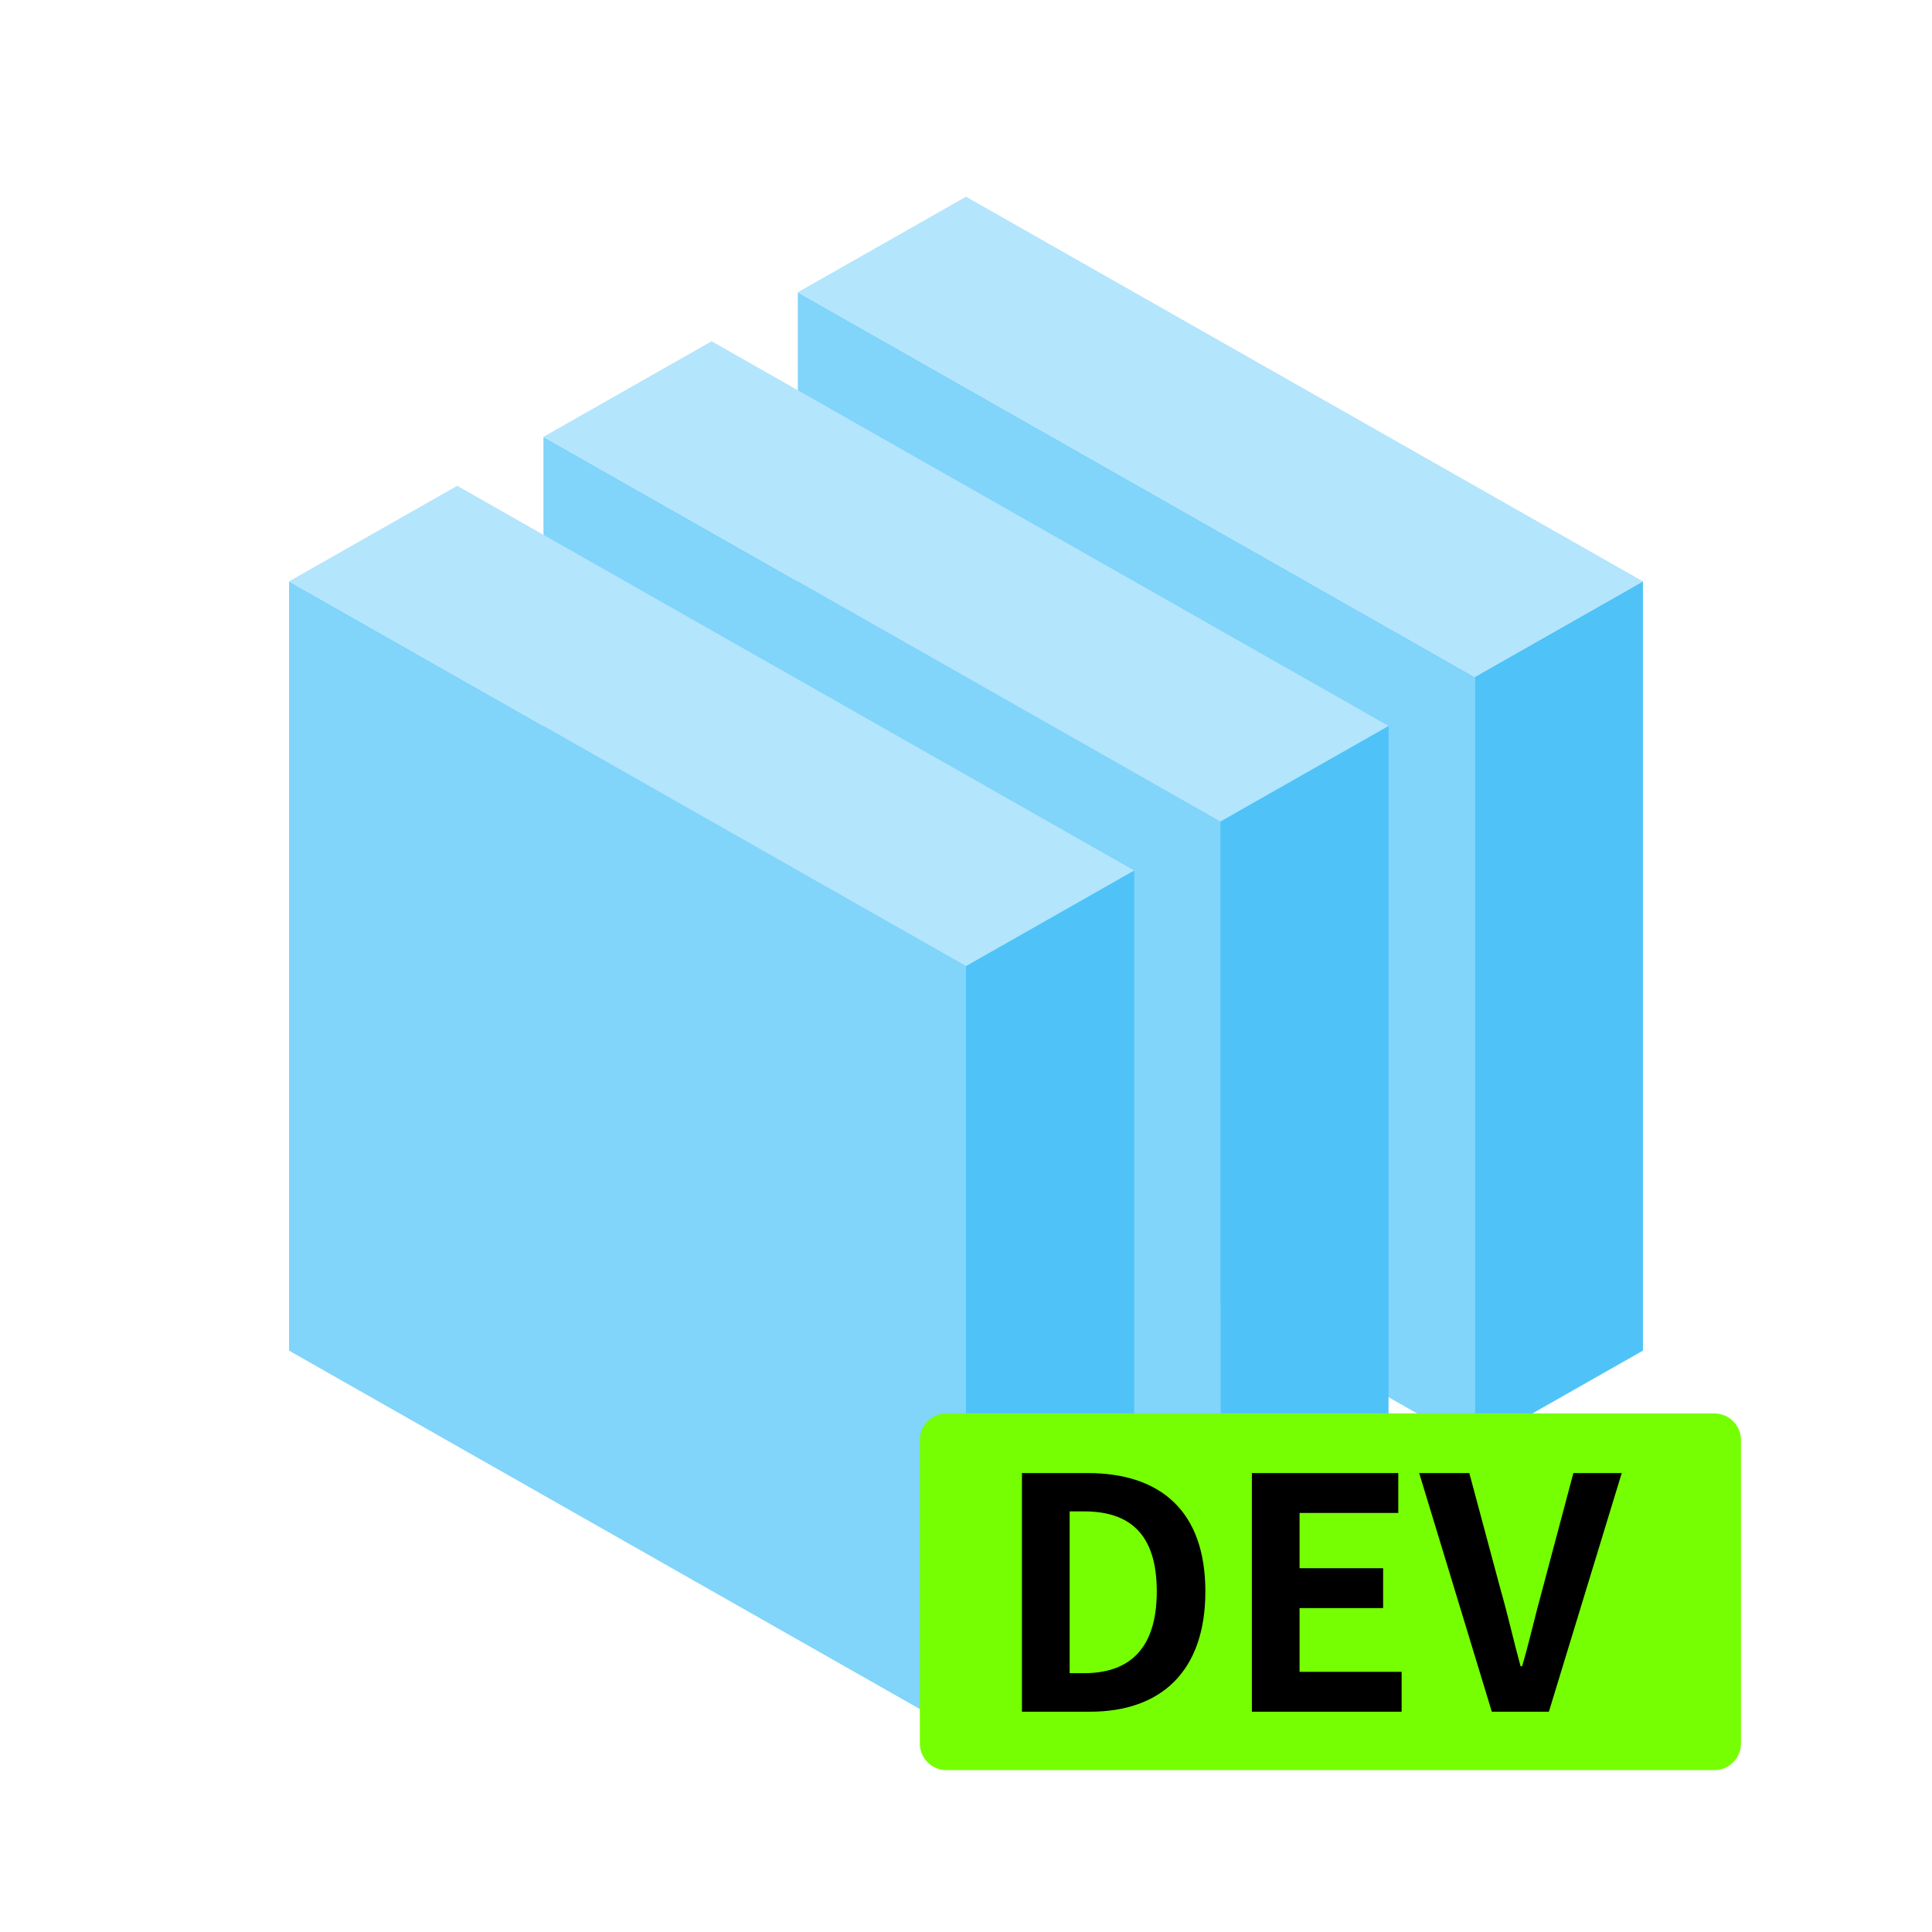
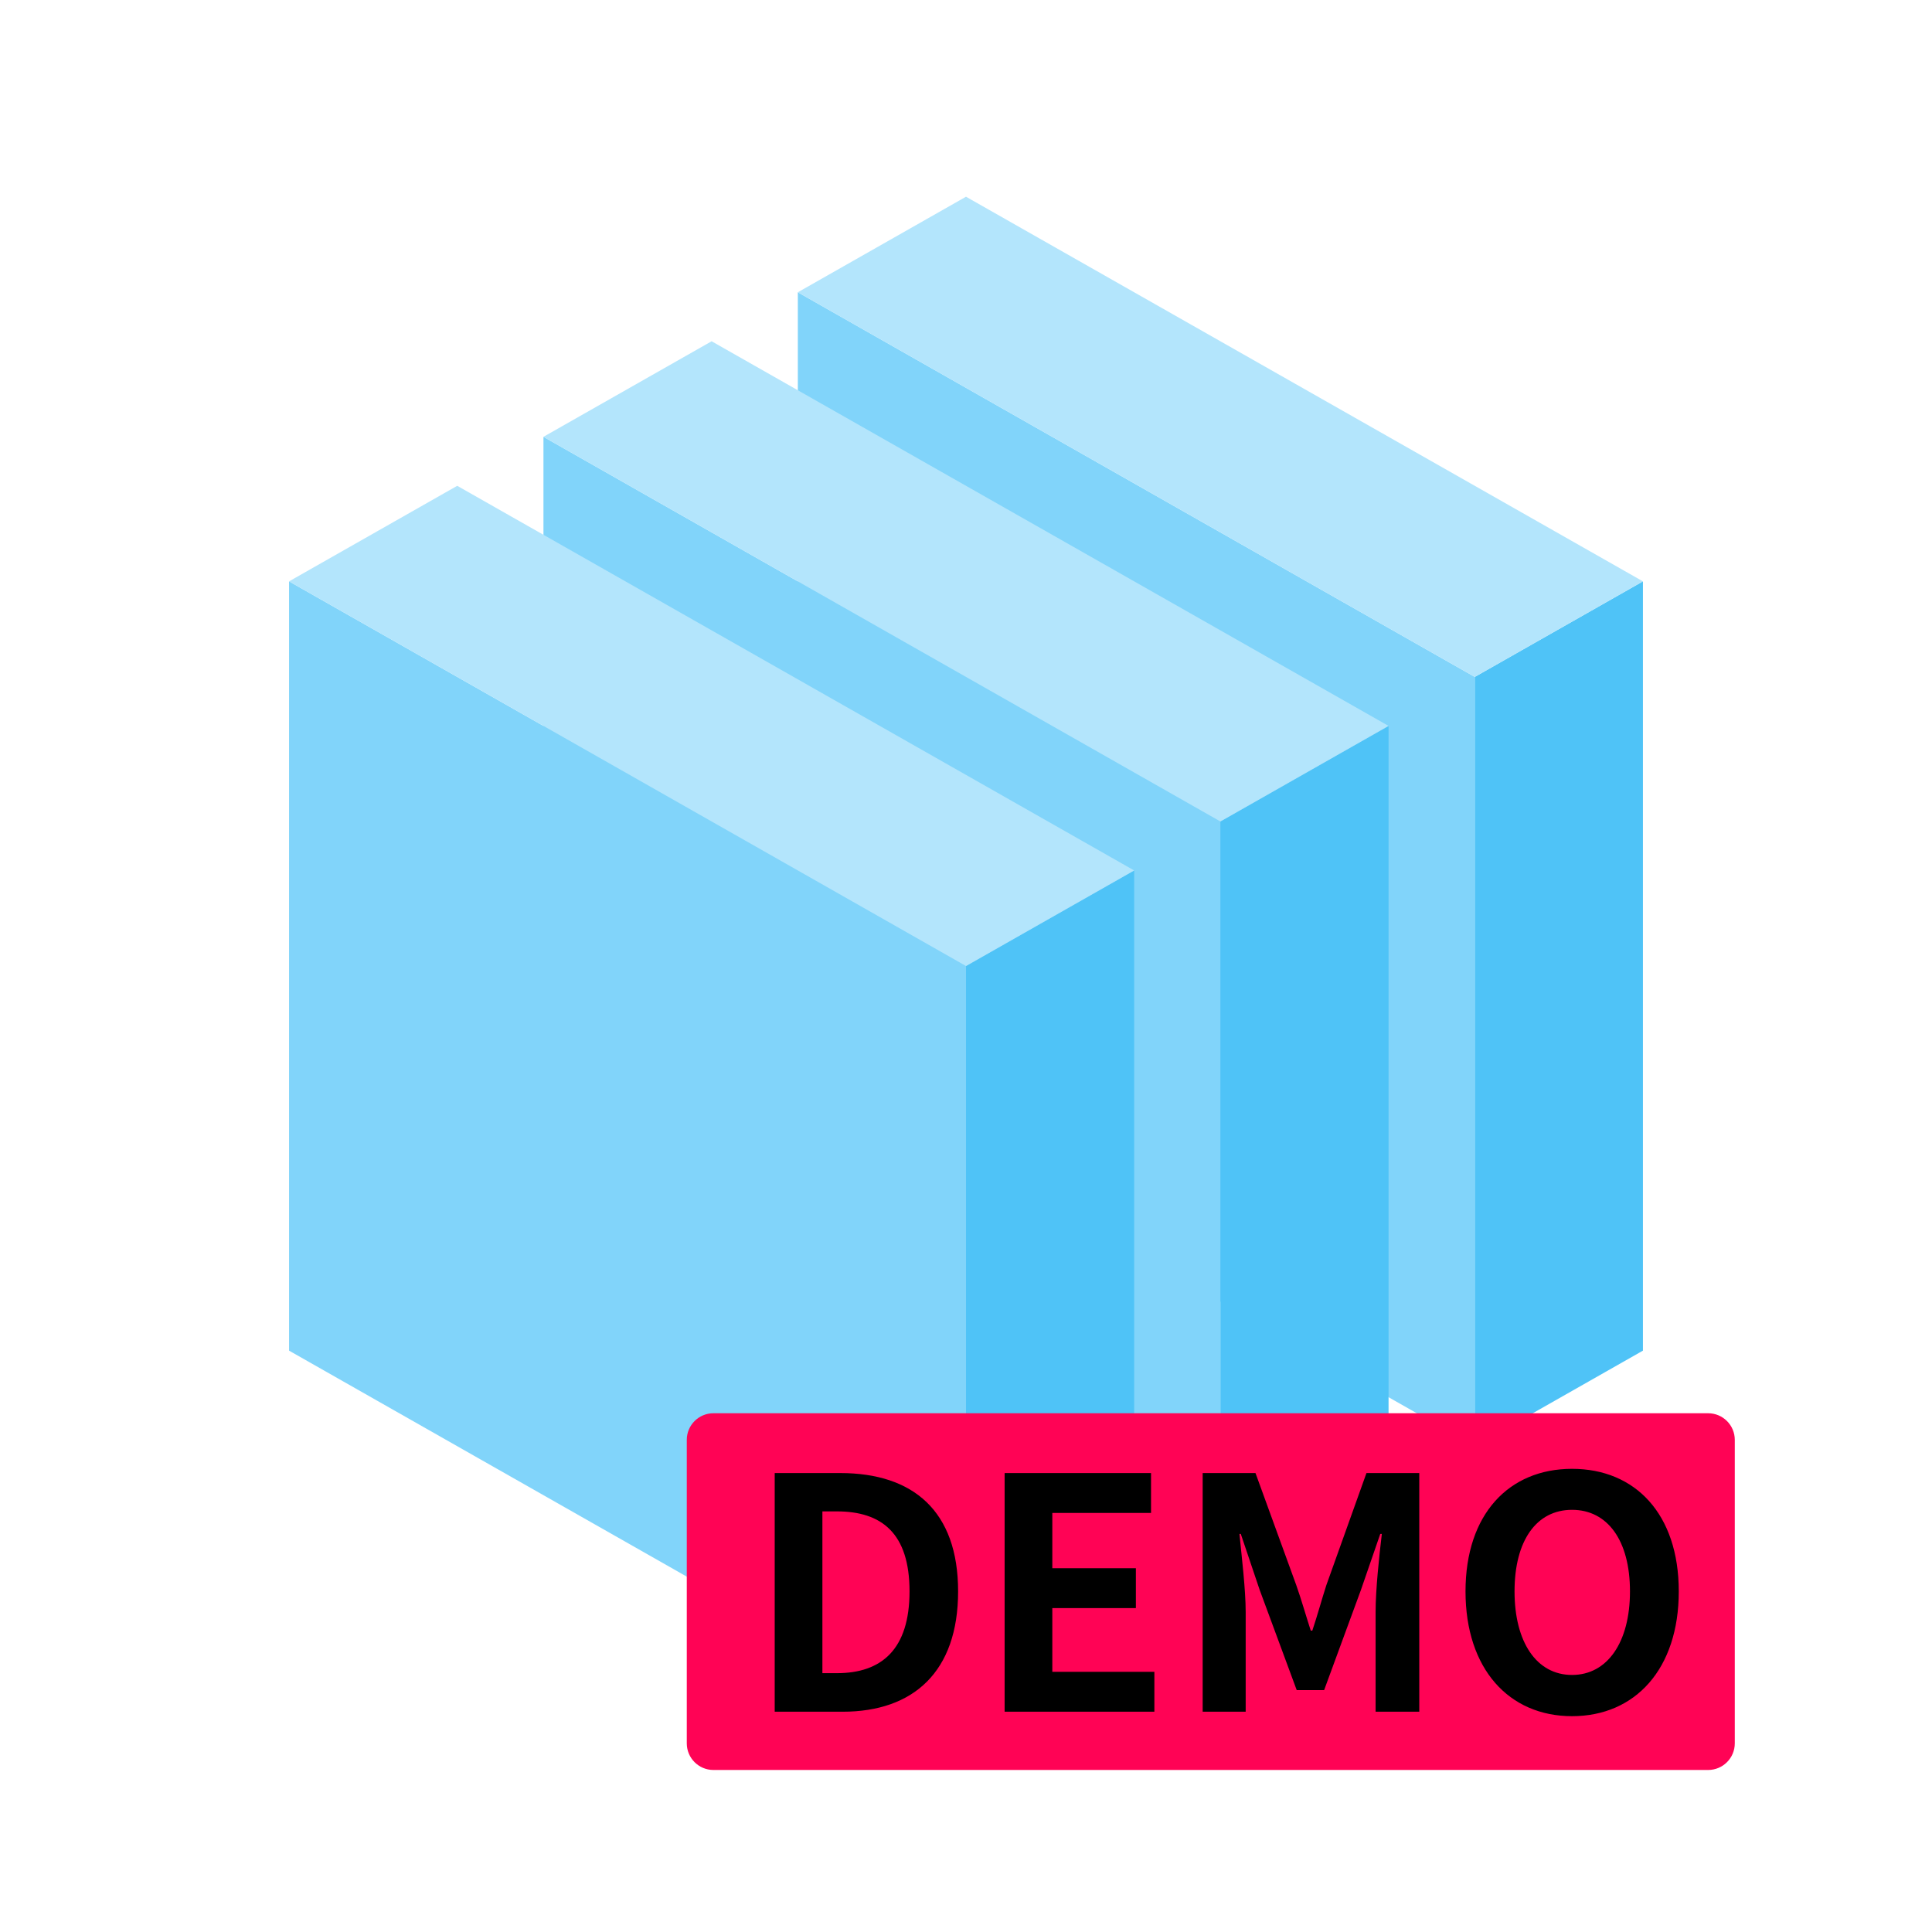
<svg xmlns="http://www.w3.org/2000/svg" width="100%" height="100%" viewBox="0 0 1280 1280" version="1.1" xml:space="preserve" style="fill-rule:evenodd;clip-rule:evenodd;stroke-linejoin:round;stroke-miterlimit:2;">
  <g id="Back" transform="matrix(9.44882,0,0,9.44882,-0.000029,-0.000037)">
    <path id="path944" d="M55.942,20.493L103.407,47.463L103.407,101.403L55.942,74.433L55.942,20.493Z" style="fill:rgb(129,212,250);fill-rule:nonzero;" />
    <path id="path941" d="M115.198,40.763L115.198,94.703L103.407,101.403L103.407,47.463L115.198,40.763Z" style="fill:rgb(79,195,247);fill-rule:nonzero;" />
    <g id="rect937" transform="matrix(0.869443,0.494033,-0.869443,0.494033,0,0)">
      <rect x="52.912" y="-24.992" width="54.592" height="13.562" style="fill:rgb(179,229,252);" />
    </g>
  </g>
  <g id="Middle" transform="matrix(9.44882,0,0,9.44882,-211.6317,120.2529)">
    <path id="path2254" d="M60.503,17.901L107.968,44.871L107.968,98.812L60.503,71.842L60.503,17.901Z" style="fill:rgb(129,212,250);fill-rule:nonzero;" />
    <path id="path2256" d="M119.759,38.172L119.759,92.112L107.968,98.812L107.968,44.871L119.759,38.172Z" style="fill:rgb(79,195,247);fill-rule:nonzero;" />
    <g id="rect2258" transform="matrix(0.869443,0.494033,-0.869443,0.494033,0,0)">
      <rect x="52.912" y="-30.238" width="54.592" height="13.562" style="fill:rgb(179,229,252);" />
    </g>
  </g>
  <g id="Front" transform="matrix(9.44882,0,0,9.44882,-423.2633,240.5058)">
    <path id="path947" d="M65.064,15.31L112.529,42.28L112.529,96.22L65.064,69.25L65.064,15.31Z" style="fill:rgb(129,212,250);fill-rule:nonzero;" />
    <path id="path949" d="M124.32,35.58L124.32,89.52L112.529,96.22L112.529,42.28L124.32,35.58Z" style="fill:rgb(79,195,247);fill-rule:nonzero;" />
    <g id="rect951" transform="matrix(0.869443,0.494033,-0.869443,0.494033,0,0)">
      <rect x="52.912" y="-35.484" width="54.592" height="13.562" style="fill:rgb(179,229,252);" />
    </g>
  </g>
-   <g id="Label-DEV" transform="matrix(9.44882,0,0,9.44882,-0.000029,-0.000037)">
-     <path id="Label" d="M122.072,100.972L122.072,122.25C122.072,123.281 121.236,124.117 120.205,124.117L66.364,124.117C65.333,124.117 64.497,123.281 64.497,122.25L64.497,100.972C64.497,99.941 65.333,99.105 66.364,99.105L120.205,99.105C121.236,99.105 122.072,99.941 122.072,100.972Z" style="fill:rgb(118,255,3);" />
+   <g id="Label-DEMO" transform="matrix(9.44882,0,0,9.44882,-55.04009,-0.000037)">
+     <g id="Label" transform="matrix(1.2763,0,0,1,-28.33704,-0.011294)">
+       <path d="M122.072,100.972L122.072,122.25C122.072,123.281 121.417,124.117 120.609,124.117L65.959,124.117C65.152,124.117 64.497,123.281 64.497,122.25L64.497,100.972C64.497,99.941 65.152,99.105 65.959,99.105L120.609,99.105C121.417,99.105 122.072,99.941 122.072,100.972Z" style="fill:rgb(255,3,85);" />
+     </g>
    <g transform="matrix(1,0,0,1,92.21197,120.0212)">
-       <text x="-22.6px" y="0px" style="font-family:'NotoSansCJKjp-Black', 'Noto Sans CJK JP', sans-serif;font-weight:900;font-size:22.578px;">DEV</text>
+       <g transform="matrix(22.5778,0,0,22.5778,34.11506,0)">
+             </g>
+       <text x="-34.115px" y="0px" style="font-family:'NotoSansCJKjp-Black', 'Noto Sans CJK JP', sans-serif;font-weight:900;font-size:22.578px;">DEMO</text>
    </g>
  </g>
</svg>
